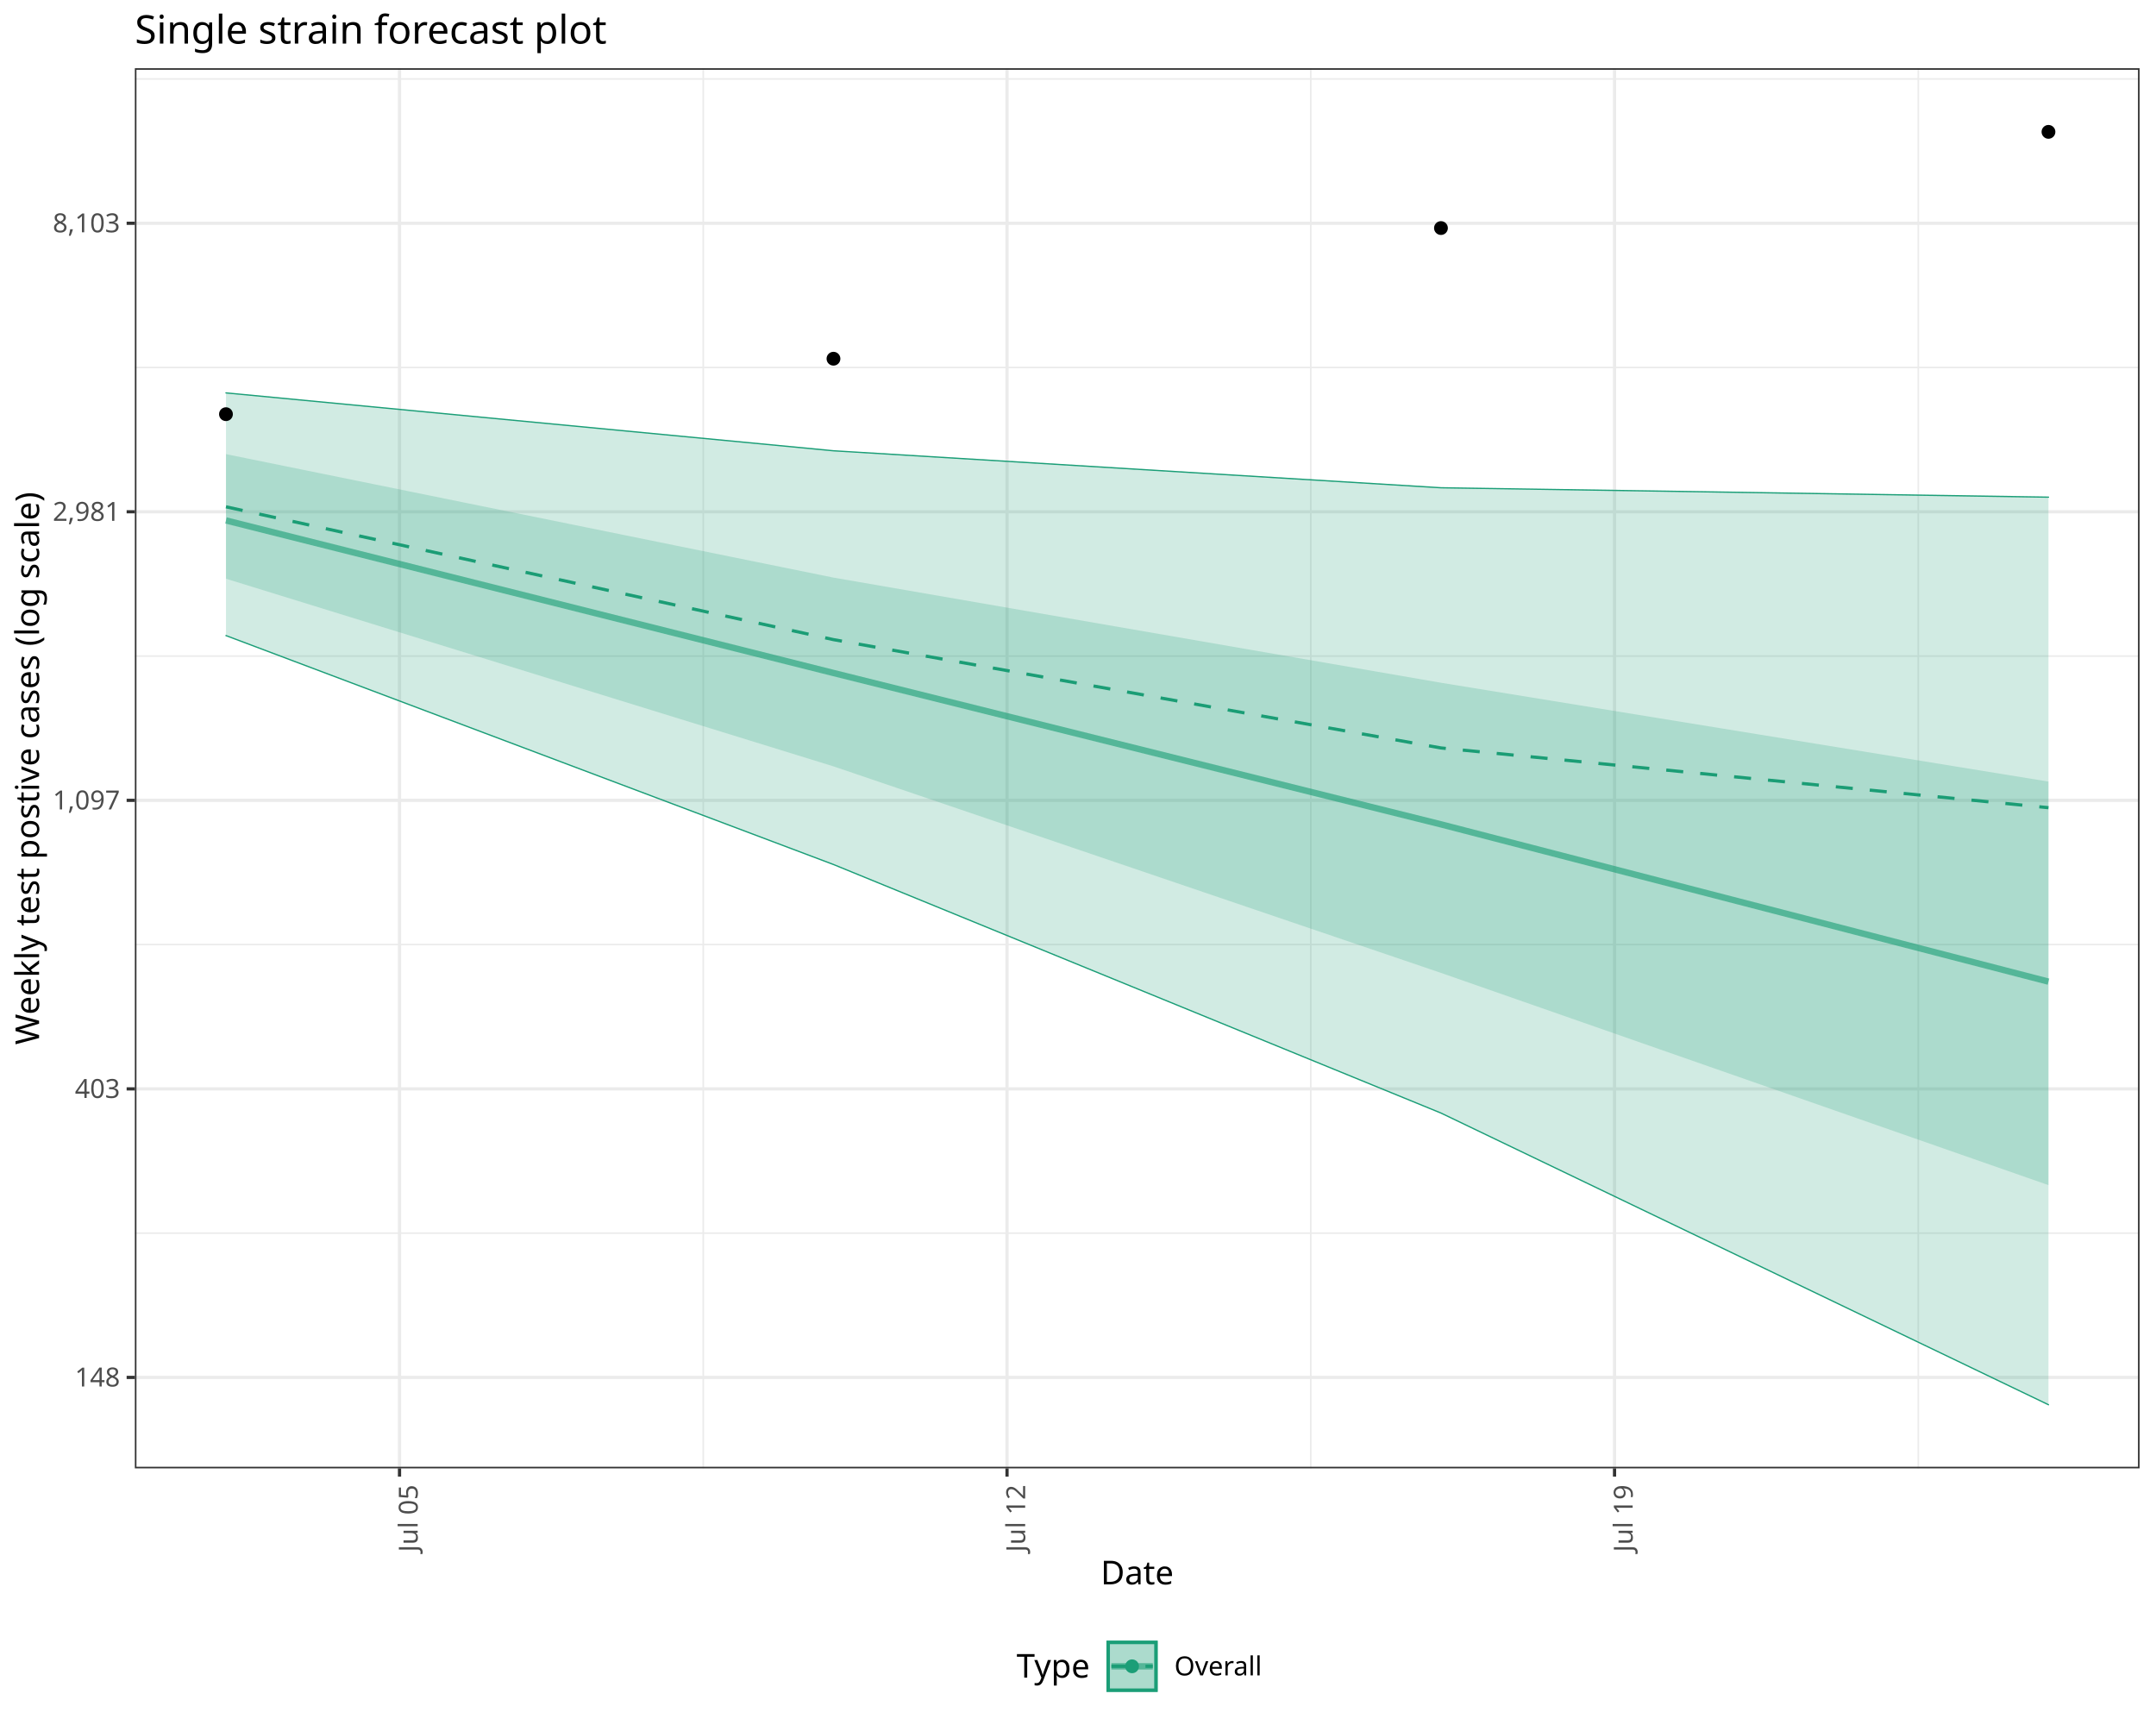
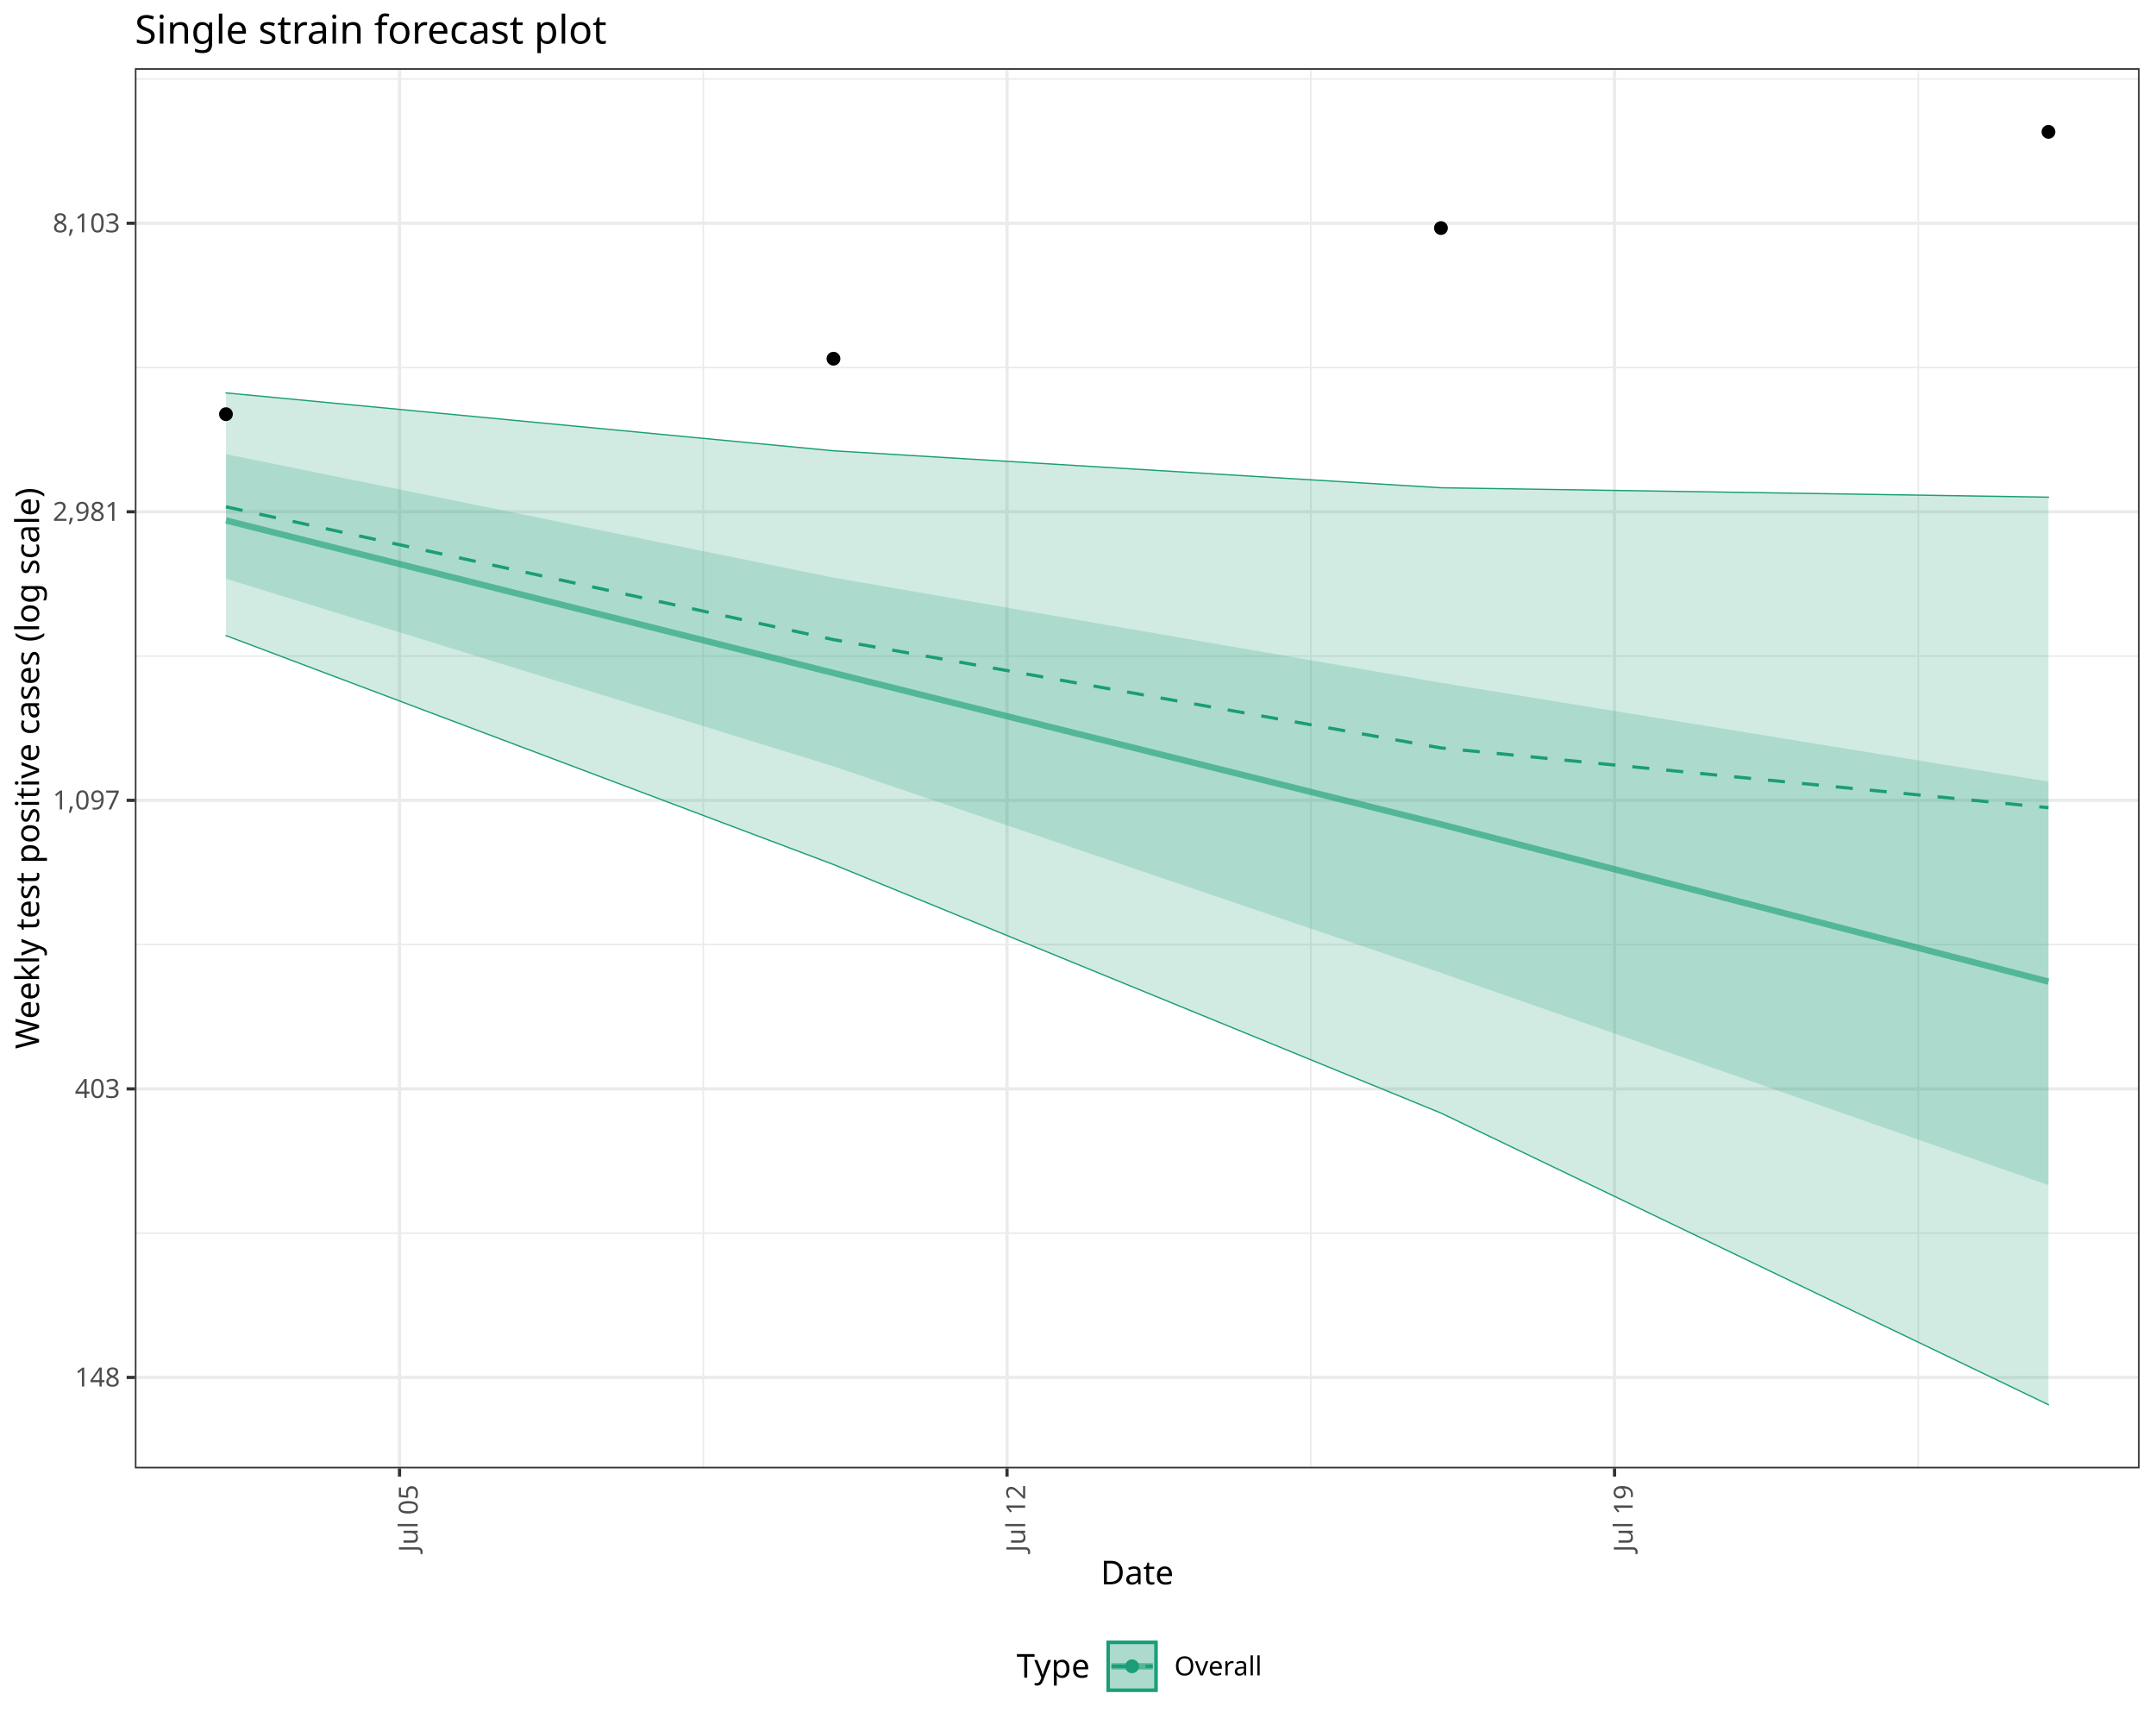
<svg xmlns="http://www.w3.org/2000/svg" class="svglite" data-engine-version="2.0" width="720.00pt" height="576.00pt" viewBox="0 0 720.00 576.00">
  <defs>
    <style type="text/css">
    .svglite line, .svglite polyline, .svglite polygon, .svglite path, .svglite rect, .svglite circle {
      fill: none;
      stroke: #000000;
      stroke-linecap: round;
      stroke-linejoin: round;
      stroke-miterlimit: 10.00;
    }
  </style>
  </defs>
  <rect width="100%" height="100%" style="stroke: none; fill: #FFFFFF;" />
  <defs>
    <clipPath id="cpMC4wMHw3MjAuMDB8MC4wMHw1NzYuMDA=">
      <rect x="0.00" y="0.00" width="720.00" height="576.00" />
    </clipPath>
  </defs>
  <g clip-path="url(#cpMC4wMHw3MjAuMDB8MC4wMHw1NzYuMDA=)">
    <rect x="0.00" y="0.00" width="720.00" height="576.00" style="stroke-width: 1.07; stroke: #FFFFFF; fill: #FFFFFF;" />
  </g>
  <defs>
    <clipPath id="cpNDUuMDN8NzE0LjUyfDIyLjc4fDQ5MC4zMQ==">
      <rect x="45.03" y="22.78" width="669.49" height="467.53" />
    </clipPath>
  </defs>
  <g clip-path="url(#cpNDUuMDN8NzE0LjUyfDIyLjc4fDQ5MC4zMQ==)">
    <rect x="45.03" y="22.78" width="669.49" height="467.53" style="stroke-width: 1.07; stroke: none; fill: #FFFFFF;" />
    <polyline points="45.03,411.76 714.52,411.76 " style="stroke-width: 0.53; stroke: #EBEBEB; stroke-linecap: butt;" />
    <polyline points="45.03,315.41 714.52,315.41 " style="stroke-width: 0.53; stroke: #EBEBEB; stroke-linecap: butt;" />
    <polyline points="45.03,219.07 714.52,219.07 " style="stroke-width: 0.53; stroke: #EBEBEB; stroke-linecap: butt;" />
    <polyline points="45.03,122.72 714.52,122.72 " style="stroke-width: 0.53; stroke: #EBEBEB; stroke-linecap: butt;" />
    <polyline points="45.03,26.37 714.52,26.37 " style="stroke-width: 0.53; stroke: #EBEBEB; stroke-linecap: butt;" />
    <polyline points="234.86,490.31 234.86,22.78 " style="stroke-width: 0.53; stroke: #EBEBEB; stroke-linecap: butt;" />
    <polyline points="437.74,490.31 437.74,22.78 " style="stroke-width: 0.53; stroke: #EBEBEB; stroke-linecap: butt;" />
    <polyline points="640.62,490.31 640.62,22.78 " style="stroke-width: 0.53; stroke: #EBEBEB; stroke-linecap: butt;" />
    <polyline points="45.03,459.93 714.52,459.93 " style="stroke-width: 1.07; stroke: #EBEBEB; stroke-linecap: butt;" />
    <polyline points="45.03,363.59 714.52,363.59 " style="stroke-width: 1.07; stroke: #EBEBEB; stroke-linecap: butt;" />
    <polyline points="45.03,267.24 714.52,267.24 " style="stroke-width: 1.07; stroke: #EBEBEB; stroke-linecap: butt;" />
    <polyline points="45.03,170.89 714.52,170.89 " style="stroke-width: 1.07; stroke: #EBEBEB; stroke-linecap: butt;" />
    <polyline points="45.03,74.55 714.52,74.55 " style="stroke-width: 1.07; stroke: #EBEBEB; stroke-linecap: butt;" />
    <polyline points="133.42,490.31 133.42,22.78 " style="stroke-width: 1.07; stroke: #EBEBEB; stroke-linecap: butt;" />
    <polyline points="336.30,490.31 336.30,22.78 " style="stroke-width: 1.07; stroke: #EBEBEB; stroke-linecap: butt;" />
    <polyline points="539.18,490.31 539.18,22.78 " style="stroke-width: 1.07; stroke: #EBEBEB; stroke-linecap: butt;" />
    <polyline points="75.46,173.78 278.34,224.72 481.21,275.26 684.09,327.78 " style="stroke-width: 2.13; stroke: #1B9E77; stroke-opacity: 0.60; stroke-linecap: butt;" />
    <polyline points="75.46,169.23 278.34,213.58 481.21,249.75 684.09,269.70 " style="stroke-width: 1.07; stroke: #1B9E77; stroke-dasharray: 5.69,5.69; stroke-linecap: butt;" />
    <polygon points="75.46,131.19 278.34,150.52 481.21,162.87 684.09,166.01 684.09,469.06 481.21,371.66 278.34,288.67 75.46,212.23 " style="stroke-width: 0.00; stroke: none; fill: #1B9E77; fill-opacity: 0.20;" />
    <polyline points="75.46,131.19 278.34,150.52 481.21,162.87 684.09,166.01 " style="stroke-width: 0.43; stroke: #1B9E77;" />
    <polyline points="684.09,469.06 481.21,371.66 278.34,288.67 75.46,212.23 " style="stroke-width: 0.43; stroke: #1B9E77;" />
    <polygon points="75.46,151.64 278.34,192.87 481.21,227.98 684.09,260.98 684.09,395.73 481.21,324.86 278.34,255.90 75.46,193.24 " style="stroke-width: 0.00; stroke: none; fill: #1B9E77; fill-opacity: 0.20;" />
    <polyline points="75.46,151.64 278.34,192.87 481.21,227.98 684.09,260.98 " style="stroke-width: 1.07; stroke: none;" />
    <polyline points="684.09,395.73 481.21,324.86 278.34,255.90 75.46,193.24 " style="stroke-width: 1.07; stroke: none;" />
    <circle cx="75.46" cy="138.30" r="1.95" style="stroke-width: 0.71; fill: #000000;" />
    <circle cx="278.34" cy="119.78" r="1.95" style="stroke-width: 0.71; fill: #000000;" />
    <circle cx="481.21" cy="76.15" r="1.95" style="stroke-width: 0.71; fill: #000000;" />
    <circle cx="684.09" cy="44.03" r="1.95" style="stroke-width: 0.71; fill: #000000;" />
    <rect x="45.03" y="22.78" width="669.49" height="467.53" style="stroke-width: 1.07; stroke: #333333;" />
  </g>
  <g clip-path="url(#cpMC4wMHw3MjAuMDB8MC4wMHw1NzYuMDA=)">
    <text x="40.10" y="462.96" text-anchor="end" style="font-size: 8.80px; fill: #4D4D4D; font-family: sans;" textLength="14.68px" lengthAdjust="spacingAndGlyphs">148</text>
    <text x="40.10" y="366.62" text-anchor="end" style="font-size: 8.80px; fill: #4D4D4D; font-family: sans;" textLength="14.68px" lengthAdjust="spacingAndGlyphs">403</text>
    <text x="40.10" y="270.27" text-anchor="end" style="font-size: 8.80px; fill: #4D4D4D; font-family: sans;" textLength="22.02px" lengthAdjust="spacingAndGlyphs">1,097</text>
    <text x="40.10" y="173.92" text-anchor="end" style="font-size: 8.80px; fill: #4D4D4D; font-family: sans;" textLength="22.02px" lengthAdjust="spacingAndGlyphs">2,981</text>
    <text x="40.10" y="77.57" text-anchor="end" style="font-size: 8.80px; fill: #4D4D4D; font-family: sans;" textLength="22.02px" lengthAdjust="spacingAndGlyphs">8,103</text>
    <polyline points="42.29,459.93 45.03,459.93 " style="stroke-width: 1.07; stroke: #333333; stroke-linecap: butt;" />
    <polyline points="42.29,363.59 45.03,363.59 " style="stroke-width: 1.07; stroke: #333333; stroke-linecap: butt;" />
    <polyline points="42.29,267.24 45.03,267.24 " style="stroke-width: 1.07; stroke: #333333; stroke-linecap: butt;" />
    <polyline points="42.29,170.89 45.03,170.89 " style="stroke-width: 1.07; stroke: #333333; stroke-linecap: butt;" />
    <polyline points="42.29,74.55 45.03,74.55 " style="stroke-width: 1.07; stroke: #333333; stroke-linecap: butt;" />
    <polyline points="133.42,493.05 133.42,490.31 " style="stroke-width: 1.07; stroke: #333333; stroke-linecap: butt;" />
    <polyline points="336.30,493.05 336.30,490.31 " style="stroke-width: 1.07; stroke: #333333; stroke-linecap: butt;" />
    <polyline points="539.18,493.05 539.18,490.31 " style="stroke-width: 1.07; stroke: #333333; stroke-linecap: butt;" />
    <text transform="translate(139.48,506.99) rotate(-90)" text-anchor="middle" style="font-size: 8.80px; fill: #4D4D4D; font-family: sans;" textLength="23.49px" lengthAdjust="spacingAndGlyphs">Jul 05</text>
    <text transform="translate(342.36,506.99) rotate(-90)" text-anchor="middle" style="font-size: 8.80px; fill: #4D4D4D; font-family: sans;" textLength="23.49px" lengthAdjust="spacingAndGlyphs">Jul 12</text>
    <text transform="translate(545.23,506.99) rotate(-90)" text-anchor="middle" style="font-size: 8.80px; fill: #4D4D4D; font-family: sans;" textLength="23.49px" lengthAdjust="spacingAndGlyphs">Jul 19</text>
    <text x="379.77" y="529.04" text-anchor="middle" style="font-size: 11.00px; font-family: sans;" textLength="23.24px" lengthAdjust="spacingAndGlyphs">Date</text>
-     <text transform="translate(13.05,256.55) rotate(-90)" text-anchor="middle" style="font-size: 11.00px; font-family: sans;" textLength="180.38px" lengthAdjust="spacingAndGlyphs">Weekly test postive cases (log scale)</text>
+     <text transform="translate(13.05,256.55) rotate(-90)" text-anchor="middle" style="font-size: 11.00px; font-family: sans;" textLength="182.83px" lengthAdjust="spacingAndGlyphs">Weekly test positive cases (log scale)</text>
    <rect x="334.01" y="542.28" width="91.54" height="28.24" style="stroke-width: 1.07; stroke: none; fill: #FFFFFF;" />
    <text x="339.49" y="560.19" style="font-size: 11.00px; font-family: sans;" textLength="24.46px" lengthAdjust="spacingAndGlyphs">Type</text>
    <rect x="369.42" y="547.76" width="17.28" height="17.28" style="stroke-width: 1.07; stroke: none; fill: #FFFFFF;" />
    <line x1="371.15" y1="556.40" x2="384.98" y2="556.40" style="stroke-width: 2.13; stroke: #1B9E77; stroke-opacity: 0.60; stroke-linecap: butt;" />
    <line x1="371.15" y1="556.40" x2="384.98" y2="556.40" style="stroke-width: 1.07; stroke: #1B9E77; stroke-dasharray: 5.69,5.69; stroke-linecap: butt;" />
    <rect x="369.71" y="548.04" width="16.71" height="16.71" style="stroke-width: 0.43; stroke: #1B9E77; stroke-linecap: square; stroke-linejoin: miter; fill: #1B9E77; fill-opacity: 0.20;" />
    <rect x="370.13" y="548.47" width="15.86" height="15.86" style="stroke-width: 1.07; stroke: #1B9E77; stroke-linecap: square; stroke-linejoin: miter; fill: #1B9E77; fill-opacity: 0.20;" />
    <circle cx="378.06" cy="556.40" r="1.95" style="stroke-width: 0.71; stroke: #1B9E77; fill: #1B9E77;" />
    <text x="392.18" y="559.43" style="font-size: 8.80px; font-family: sans;" textLength="27.88px" lengthAdjust="spacingAndGlyphs">Overall</text>
    <text x="45.03" y="14.56" style="font-size: 13.20px; font-family: sans;" textLength="148.22px" lengthAdjust="spacingAndGlyphs">Single strain forecast plot</text>
  </g>
</svg>
